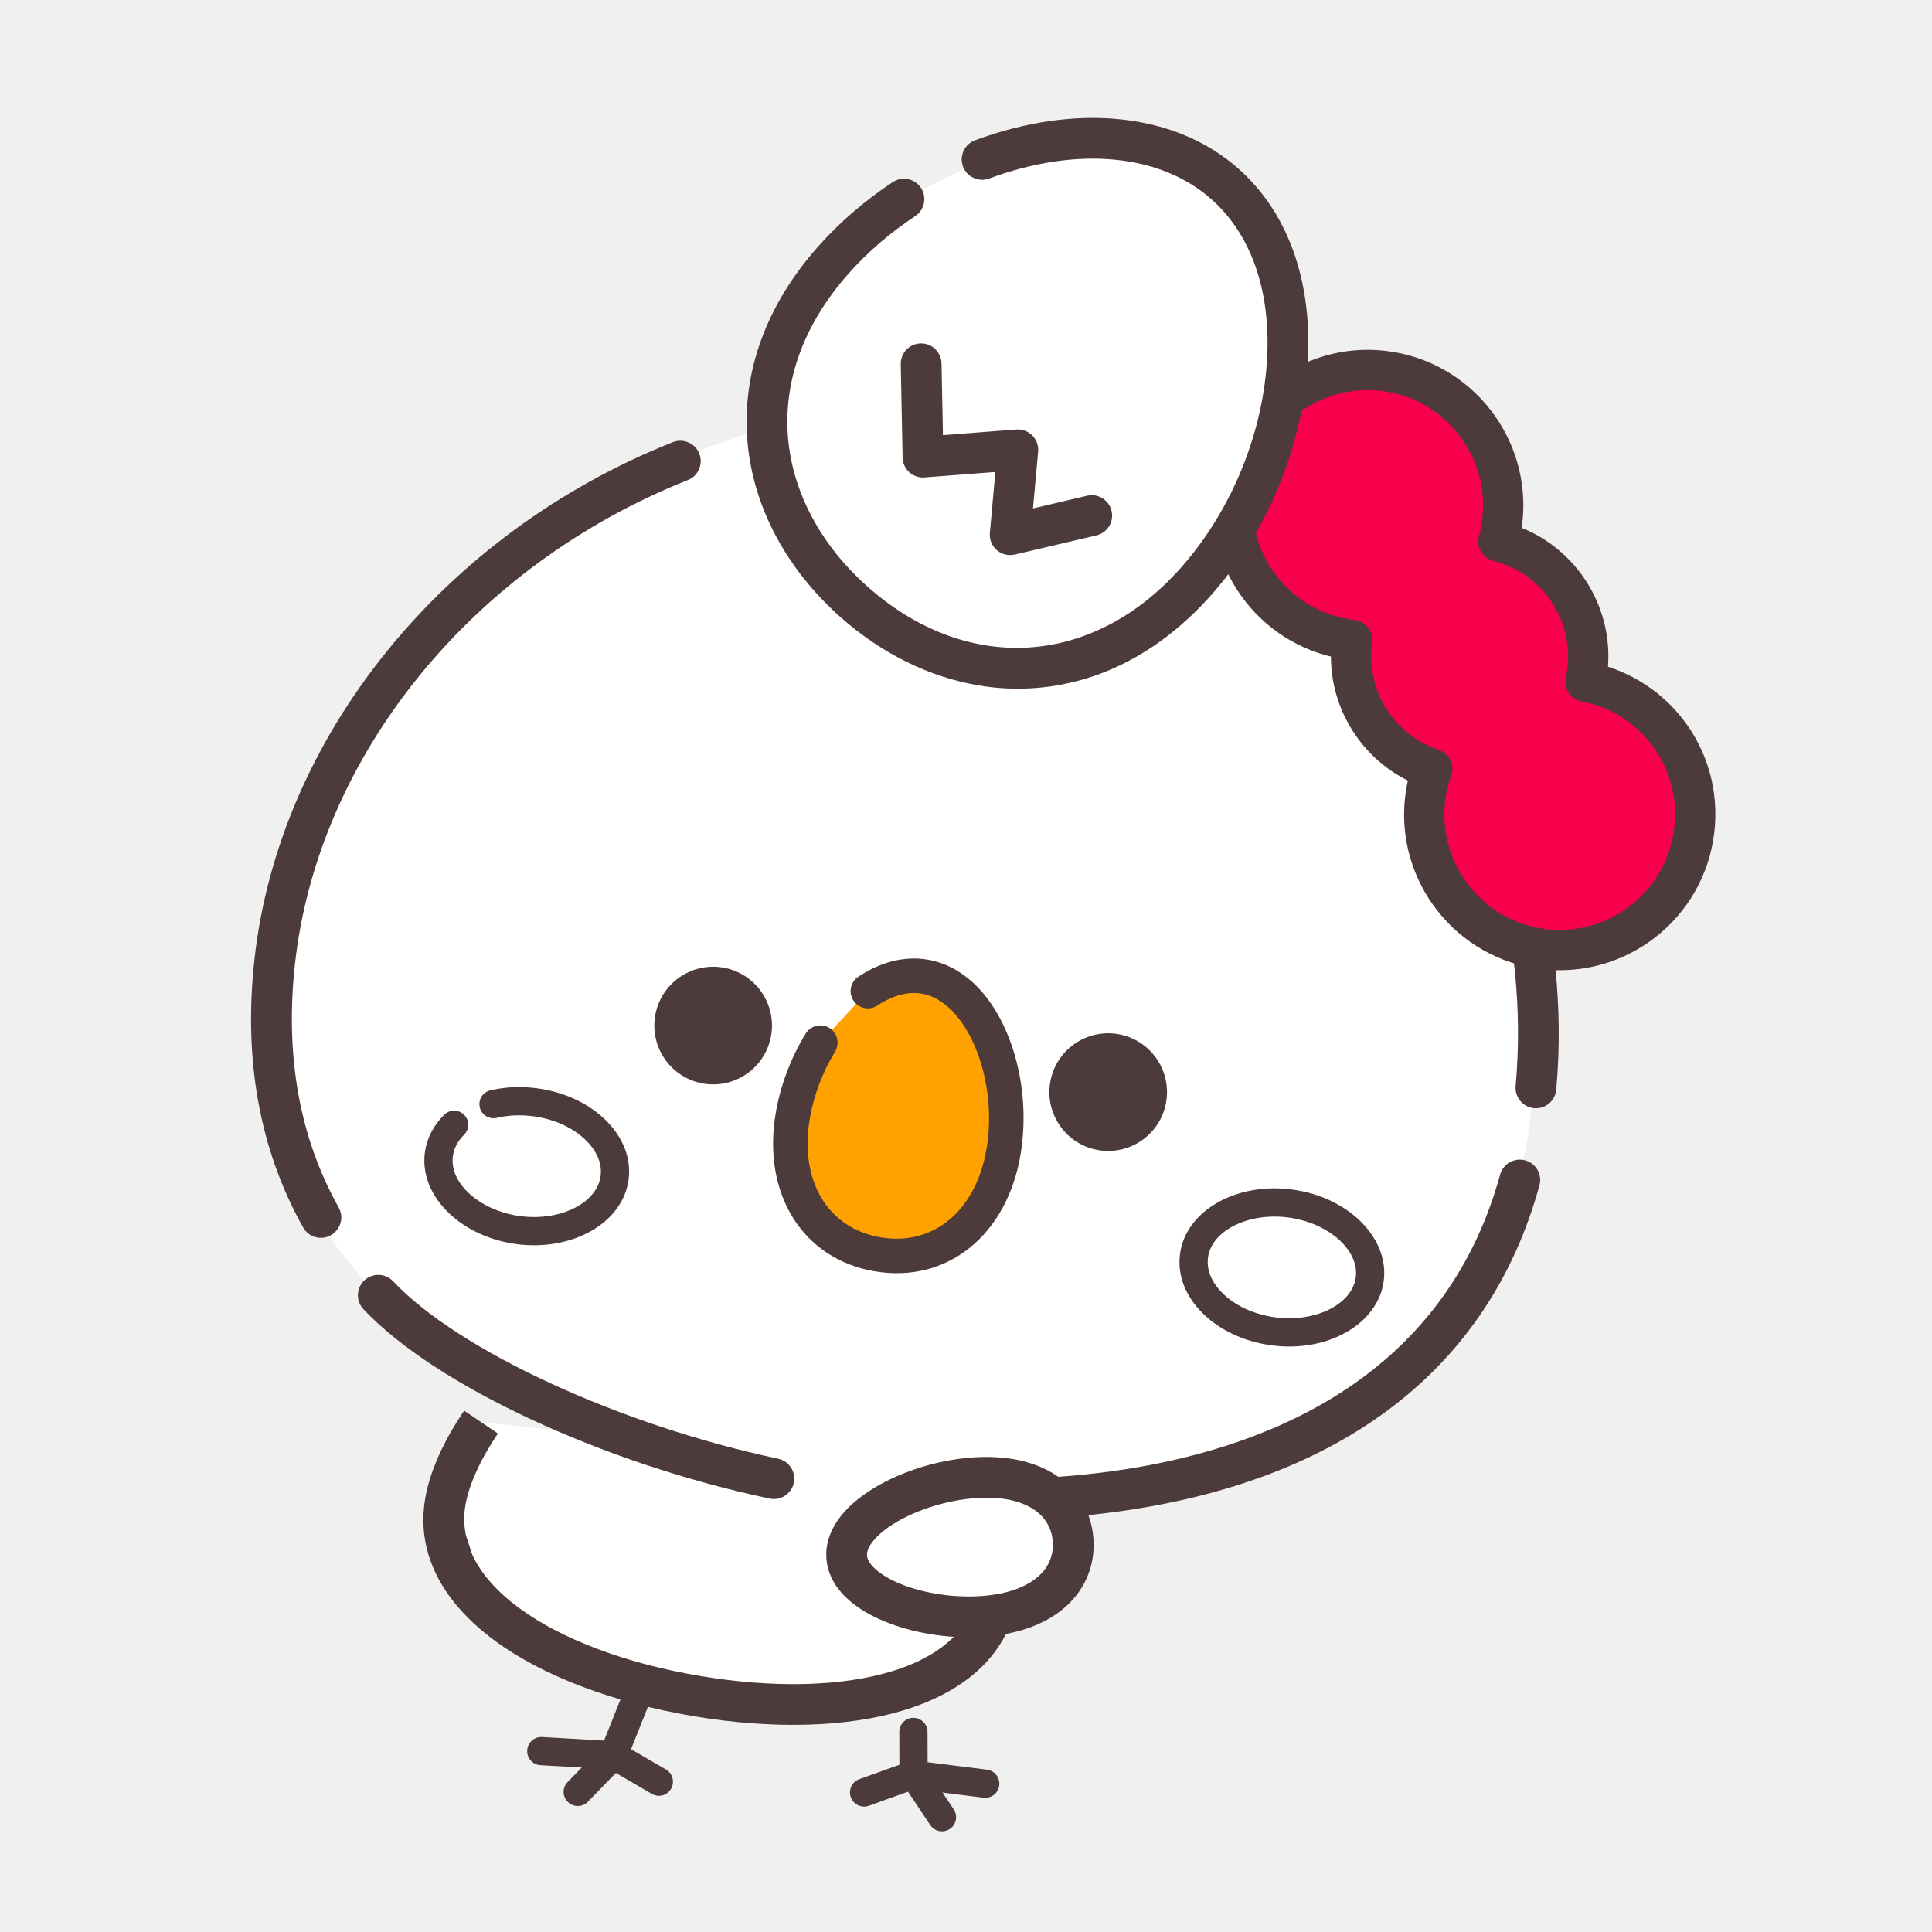
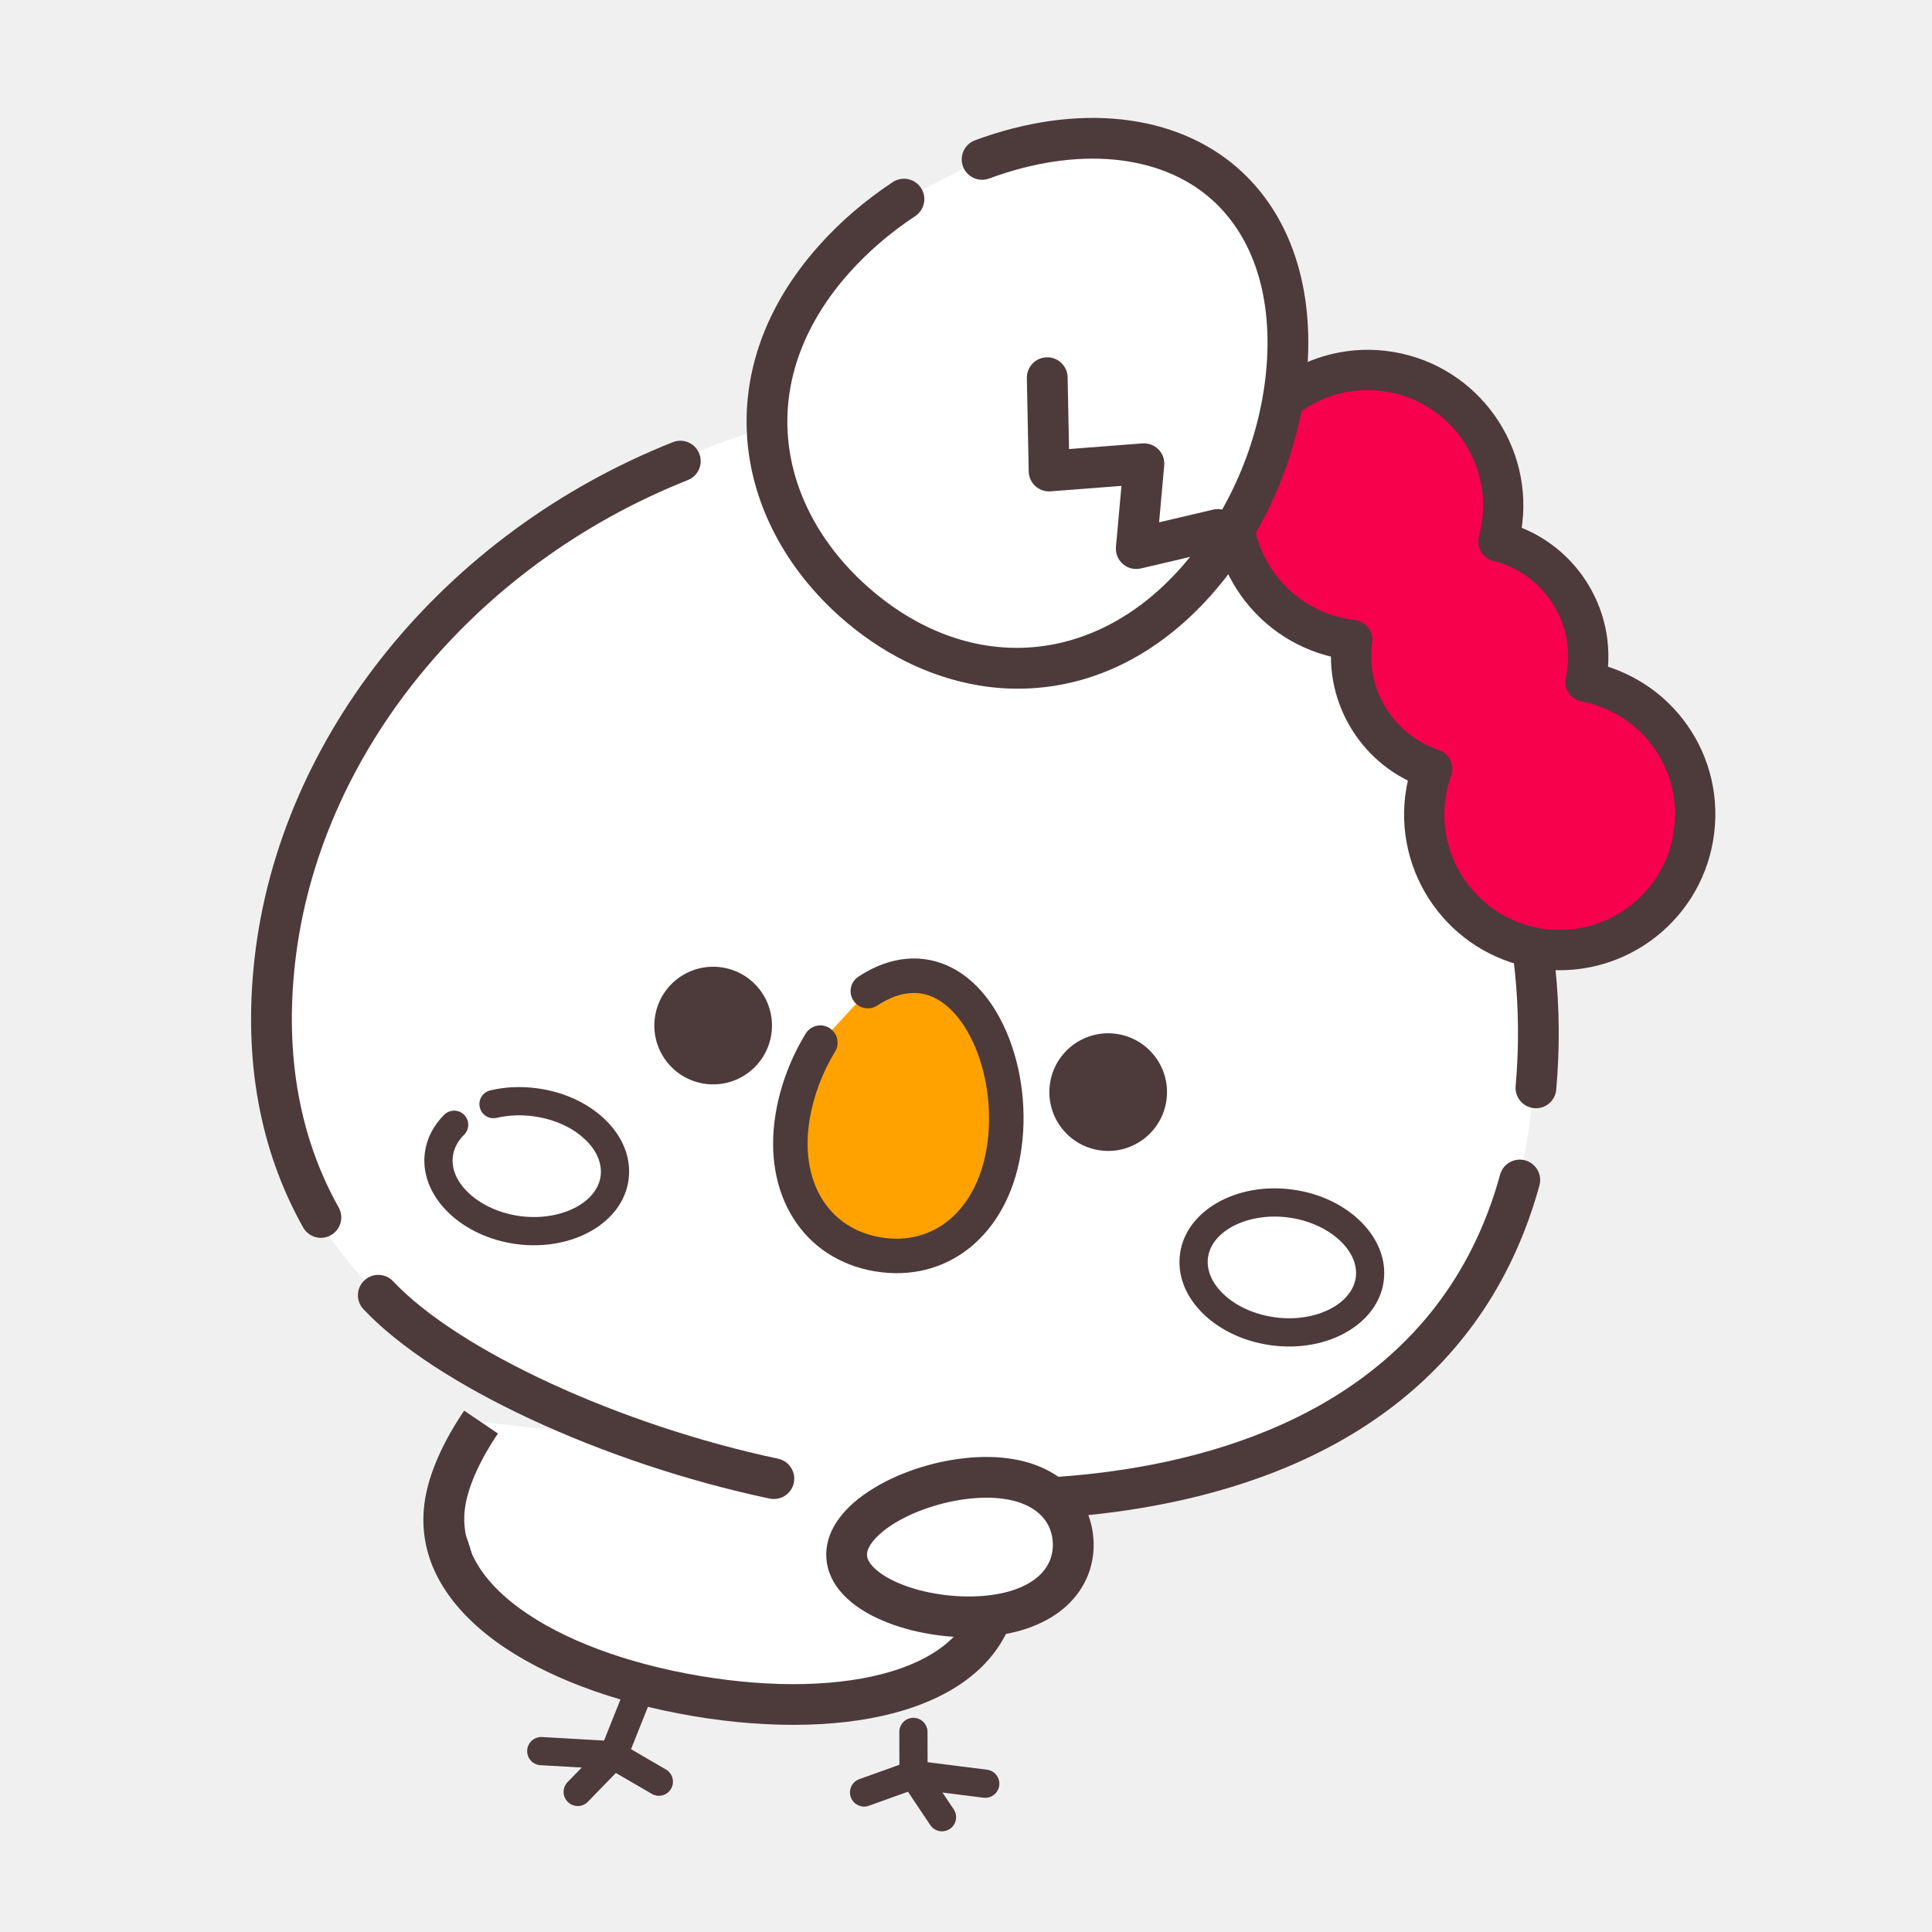
<svg xmlns="http://www.w3.org/2000/svg" width="240" height="240" viewBox="0 0 240 240" fill="none">
-   <g clip-path="url(#clip0_3187_1355)">
-     <path d="M121.769 183.533C123.772 189.025 124.552 194.303 123.908 198.132C121.924 209.905 105.467 213.874 86.524 210.682C67.58 207.491 53.332 198.35 55.315 186.576C55.811 183.632 57.381 180.16 59.759 176.651" fill="white" />
-     <path d="M86.103 213.179C76.195 211.51 67.486 208.213 61.578 203.893C54.735 198.887 51.706 192.758 52.818 186.16C53.371 182.873 55.045 179.098 57.662 175.237L61.853 178.078C59.673 181.295 58.238 184.466 57.81 187.005C57.272 190.199 58.007 195.013 64.564 199.81C69.849 203.672 77.795 206.649 86.939 208.19C96.084 209.73 104.57 209.522 110.825 207.603C118.592 205.219 120.864 200.912 121.402 197.718C121.971 194.342 121.234 189.487 119.379 184.405L124.137 182.671C126.311 188.64 127.115 194.283 126.395 198.559C125.283 205.157 120.413 209.96 112.308 212.443C105.314 214.589 96.002 214.851 86.094 213.182L86.103 213.179Z" fill="#4D3A3B" />
-     <path d="M113.472 215.146L113.486 220.456L117.022 225.741" fill="white" />
-     <path d="M116.73 227.47C116.271 227.393 115.842 227.132 115.563 226.717L112.028 221.431C111.836 221.143 111.732 220.809 111.731 220.46L111.716 215.151C111.715 214.181 112.497 213.396 113.462 213.394C114.428 213.393 115.217 214.175 115.219 215.14L115.234 219.921L118.476 224.765C119.013 225.568 118.798 226.657 117.994 227.195C117.606 227.454 117.155 227.538 116.727 227.466L116.73 227.47Z" fill="#4D3A3B" />
+   <g clip-path="url(#clip0_3227_609)">
+     <path d="M121.769 183.533C123.772 189.025 124.553 194.304 123.908 198.132C121.924 209.906 105.467 213.874 86.524 210.683C67.58 207.491 53.332 198.35 55.315 186.577C55.811 183.632 57.382 180.16 59.759 176.651" fill="white" />
+     <path d="M86.103 213.179C76.195 211.51 67.486 208.213 61.578 203.893C54.735 198.887 51.706 192.758 52.818 186.16C53.371 182.873 55.045 179.098 57.662 175.237L61.853 178.078C59.673 181.295 58.238 184.466 57.81 187.005C57.272 190.199 58.007 195.013 64.564 199.81C69.849 203.672 77.795 206.649 86.939 208.19C96.084 209.73 104.57 209.522 110.825 207.603C118.592 205.219 120.864 200.912 121.402 197.718C121.971 194.342 121.234 189.487 119.379 184.405L124.137 182.671C126.311 188.64 127.115 194.283 126.395 198.559C125.283 205.157 120.413 209.96 112.309 212.443C105.314 214.589 96.002 214.851 86.094 213.182L86.103 213.179Z" fill="#4D3A3B" />
+     <path d="M113.471 215.146L113.486 220.456L117.021 225.741" fill="white" />
+     <path d="M116.73 227.47C116.27 227.393 115.842 227.132 115.563 226.717L112.028 221.431C111.836 221.143 111.732 220.809 111.731 220.46L111.716 215.151C111.715 214.181 112.496 213.396 113.462 213.394C114.427 213.393 115.217 214.175 115.218 215.14L115.234 219.921L118.475 224.765C119.013 225.568 118.797 226.657 117.994 227.195C117.606 227.454 117.155 227.538 116.727 227.466L116.73 227.47Z" fill="#4D3A3B" />
    <path d="M107.338 222.664L113.486 220.456L122.389 221.575" fill="white" />
-     <path d="M107.047 224.393C106.443 224.292 105.909 223.873 105.689 223.255C105.362 222.343 105.835 221.342 106.747 221.015L112.895 218.806C113.154 218.714 113.432 218.68 113.706 218.719L122.61 219.838C123.559 219.958 124.252 220.836 124.13 221.796C124.008 222.757 123.132 223.439 122.172 223.317L113.684 222.251L107.933 224.318C107.638 224.425 107.338 224.447 107.05 224.398L107.047 224.393Z" fill="#4D3A3B" />
-     <path d="M79.438 209.928L76.201 218.042L71.769 222.598" fill="white" />
-     <path d="M71.474 224.327C71.135 224.27 70.809 224.111 70.544 223.854C69.848 223.18 69.835 222.068 70.509 221.377L74.699 217.068L77.81 209.278C78.17 208.377 79.189 207.94 80.089 208.3C80.99 208.66 81.427 209.679 81.068 210.575L77.83 218.689C77.746 218.903 77.617 219.098 77.457 219.263L73.024 223.823C72.607 224.254 72.023 224.42 71.477 224.328L71.474 224.327Z" fill="#4D3A3B" />
-     <path d="M81.847 221.325L76.2 218.042L67.239 217.53" fill="white" />
-     <path d="M81.557 223.054C81.354 223.019 81.153 222.95 80.968 222.838L75.682 219.765L67.141 219.279C66.173 219.224 65.436 218.395 65.49 217.431C65.545 216.463 66.374 215.726 67.338 215.78L76.299 216.292C76.573 216.306 76.844 216.388 77.081 216.528L82.727 219.814C83.562 220.299 83.846 221.373 83.361 222.212C82.983 222.861 82.252 223.179 81.555 223.061L81.557 223.054Z" fill="#4D3A3B" />
-     <path d="M58.649 193.151C58.649 193.151 57.943 190.613 57.598 190.258L55.893 190.443L57.036 193.191L58.649 193.151V193.151Z" fill="#4D3A3B" />
-     <path d="M189.723 141.509C183.548 178.165 141.531 191.329 100.146 184.357C58.762 177.385 27.953 156.086 34.13 119.426C40.306 82.766 81.126 44.636 122.51 51.608C163.895 58.58 195.899 104.848 189.723 141.509Z" fill="white" />
-     <path d="M190.376 137.633C189.087 137.416 188.16 136.239 188.279 134.913C189.963 115.904 184.347 97.082 172.456 81.91C160.262 66.35 142.771 56.583 123.207 54.409C117.381 53.76 111.444 53.793 105.553 54.502C104.167 54.669 102.904 53.68 102.737 52.294C102.57 50.904 103.559 49.645 104.949 49.478C111.225 48.721 117.554 48.69 123.766 49.38C144.694 51.704 163.4 62.153 176.442 78.793C182.642 86.706 187.267 95.608 190.187 105.256C193.164 115.093 194.221 125.224 193.322 135.362C193.199 136.755 191.968 137.785 190.576 137.659C190.509 137.652 190.442 137.644 190.376 137.633V137.633Z" fill="#4D3A3B" />
-     <path d="M39.444 153.732C38.716 153.609 38.046 153.168 37.654 152.473C32.255 142.844 30.223 131.632 31.613 119.146C34.694 91.448 55.092 66.244 83.581 54.93C84.881 54.416 86.352 55.049 86.866 56.349C87.38 57.649 86.748 59.12 85.448 59.634C58.677 70.264 39.521 93.844 36.646 119.705C35.377 131.114 37.204 141.307 42.072 149.997C42.756 151.218 42.32 152.759 41.099 153.442C40.578 153.735 39.994 153.825 39.441 153.731L39.444 153.732Z" fill="#4D3A3B" />
-     <path d="M196.957 84.684C197.008 84.453 197.054 84.224 197.094 83.987C198.38 76.357 193.521 69.086 186.132 67.249C186.28 66.705 186.406 66.149 186.501 65.581C188.043 56.432 181.854 47.732 172.702 46.19C163.55 44.648 154.853 50.837 153.311 59.989C151.769 69.142 157.958 77.838 167.111 79.38C167.399 79.428 167.688 79.469 167.975 79.502C166.983 86.604 171.268 93.313 177.913 95.518C177.582 96.44 177.324 97.402 177.156 98.399C175.615 107.547 181.803 116.248 190.955 117.789C200.108 119.331 208.804 113.142 210.346 103.99C211.888 94.838 205.882 86.412 196.961 84.681L196.957 84.684Z" fill="#F7004C" />
-     <path d="M196.957 84.684C197.008 84.453 197.054 84.224 197.094 83.987C198.38 76.357 193.521 69.086 186.132 67.249C186.28 66.705 186.406 66.149 186.501 65.581C188.043 56.432 181.854 47.732 172.702 46.19C163.55 44.648 154.853 50.837 153.311 59.989C151.769 69.142 157.958 77.838 167.111 79.38C167.399 79.428 167.688 79.469 167.975 79.502C166.983 86.604 171.268 93.313 177.913 95.518C177.582 96.44 177.324 97.402 177.156 98.399C175.615 107.547 181.803 116.248 190.955 117.789C200.108 119.331 208.804 113.142 210.346 103.99C211.888 94.838 205.882 86.412 196.961 84.681L196.957 84.684Z" stroke="#4D3A3B" stroke-width="5" stroke-linecap="round" stroke-linejoin="round" />
-     <path d="M122.005 19.801C132.884 15.775 144.609 16.12 152.202 22.882C164.618 33.933 161.291 57.94 148.549 72.259C135.808 86.578 118.475 85.785 106.054 74.733C93.637 63.681 90.839 46.556 103.581 32.238C106.119 29.389 109.08 26.864 112.294 24.734" fill="white" />
-     <path d="M121.548 85.137C115.445 84.109 109.497 81.184 104.37 76.624C97.655 70.646 93.569 62.945 92.86 54.935C92.098 46.332 95.153 37.903 101.689 30.557C104.328 27.589 107.428 24.923 110.896 22.624C112.063 21.851 113.631 22.171 114.404 23.339C115.176 24.506 114.856 26.075 113.689 26.847C110.583 28.903 107.819 31.281 105.468 33.921C99.881 40.197 97.264 47.31 97.902 54.487C98.496 61.207 101.987 67.727 107.735 72.841C120.05 83.803 135.691 82.894 146.654 70.574C152.563 63.935 156.44 55.016 157.285 46.103C158.149 37.005 155.745 29.426 150.513 24.772C144.139 19.1 133.809 18.129 122.878 22.175C121.567 22.659 120.11 21.989 119.626 20.678C119.142 19.367 119.812 17.91 121.123 17.426C133.84 12.719 146.088 14.05 153.882 20.99C160.35 26.746 163.348 35.838 162.327 46.584C161.378 56.541 157.047 66.513 150.436 73.943C143.9 81.288 135.879 85.296 127.247 85.54C125.344 85.592 123.436 85.459 121.543 85.14L121.548 85.137Z" fill="#4D3A3B" />
-     <path d="M114.426 45.195L114.656 56.789L126.432 55.881L125.484 66.427L135.617 64.053" fill="white" />
-     <path d="M125.064 68.924C124.612 68.848 124.181 68.647 123.825 68.339C123.21 67.806 122.891 67.012 122.964 66.199L123.646 58.632L114.852 59.309C114.158 59.365 113.473 59.129 112.955 58.661C112.437 58.194 112.139 57.535 112.125 56.835L111.895 45.242C111.867 43.843 112.978 42.688 114.377 42.66C115.776 42.631 116.93 43.743 116.959 45.141L117.135 54.055L126.241 53.354C126.983 53.298 127.715 53.57 128.238 54.099C128.762 54.627 129.027 55.361 128.958 56.102L128.322 63.157L135.04 61.581C136.4 61.261 137.763 62.108 138.083 63.467C138.403 64.827 137.556 66.19 136.196 66.51L126.068 68.885C125.735 68.961 125.396 68.972 125.069 68.917L125.064 68.924Z" fill="#4D3A3B" />
-     <path d="M107.804 123.118C110.04 121.636 112.464 120.919 114.855 121.322C122.087 122.54 126.264 133.529 124.659 143.055C123.054 152.582 116.276 157.039 109.043 155.82C101.811 154.602 96.867 148.17 98.472 138.643C99.015 135.419 100.241 132.253 101.903 129.521" fill="#FFA200" />
-     <path d="M108.691 157.933C99.737 156.424 94.666 148.345 96.36 138.289C96.936 134.869 98.221 131.453 100.075 128.409C100.69 127.399 102.01 127.077 103.02 127.691C104.03 128.306 104.352 129.626 103.734 130.635C102.161 133.218 101.073 136.111 100.586 139C99.29 146.692 102.833 152.6 109.403 153.707C115.973 154.814 121.257 150.389 122.552 142.701C124.033 133.911 120.045 124.367 114.503 123.434C112.33 123.068 110.305 124.032 108.992 124.905C108.005 125.559 106.676 125.291 106.022 124.304C105.367 123.317 105.635 121.988 106.622 121.333C109.432 119.467 112.403 118.734 115.215 119.208C119.367 119.908 122.86 123.111 125.046 128.23C127.003 132.805 127.632 138.338 126.778 143.409C125.083 153.469 117.646 159.437 108.692 157.929L108.691 157.933Z" fill="#4D3A3B" />
-     <path d="M136.449 142.871C140.429 143.541 144.198 140.859 144.868 136.879C145.539 132.9 142.856 129.131 138.877 128.46C134.898 127.79 131.128 130.472 130.458 134.452C129.788 138.431 132.47 142.2 136.449 142.871Z" fill="#4D3A3B" />
-     <path d="M87.377 134.603C91.356 135.274 95.125 132.591 95.796 128.612C96.466 124.633 93.784 120.864 89.804 120.193C85.825 119.523 82.056 122.205 81.385 126.185C80.715 130.164 83.397 133.933 87.377 134.603Z" fill="#4D3A3B" />
-     <path d="M63.574 154.457C56.886 153.33 52.084 148.36 52.779 143.17C53.011 141.431 53.841 139.808 55.179 138.48C55.866 137.798 56.975 137.801 57.657 138.485C58.338 139.172 58.336 140.281 57.652 140.963C56.858 141.754 56.386 142.652 56.257 143.636C55.807 146.996 59.63 150.404 64.601 151.069C69.575 151.735 74.16 149.459 74.61 146.099C74.819 144.548 74.138 142.935 72.691 141.558C71.097 140.036 68.811 139.01 66.261 138.668C64.707 138.459 63.133 138.526 61.707 138.862C60.764 139.084 59.821 138.501 59.599 137.558C59.378 136.616 59.961 135.673 60.904 135.451C62.768 135.012 64.725 134.925 66.726 135.194C70.008 135.635 72.984 136.993 75.109 139.021C77.386 141.195 78.442 143.872 78.08 146.563C77.366 151.898 71.108 155.477 64.132 154.543C63.944 154.519 63.757 154.487 63.57 154.456L63.574 154.457Z" fill="#4D3A3B" />
-     <path d="M111.803 188.415C110.529 188.201 109.606 187.048 109.702 185.738C109.801 184.345 111.015 183.296 112.412 183.395C116.029 183.656 119.612 183.783 123.059 183.771C128.264 183.755 133.291 183.42 138.001 182.78C156.115 180.312 179.21 171.915 186.35 145.915C186.721 144.567 188.116 143.773 189.464 144.144C190.811 144.515 191.606 145.907 191.235 147.254C185.001 169.943 166.831 183.964 138.686 187.797C133.758 188.469 128.509 188.819 123.078 188.837C119.504 188.848 115.793 188.719 112.05 188.445C111.967 188.439 111.889 188.43 111.811 188.417L111.803 188.415Z" fill="#4D3A3B" />
-     <path d="M95.711 186.177C95.676 186.171 95.641 186.165 95.606 186.159C74.781 181.746 54.03 172.074 45.15 162.636C44.192 161.617 44.242 160.015 45.26 159.058C46.279 158.1 47.88 158.149 48.838 159.168C56.95 167.788 77.061 177.055 96.656 181.205C98.025 181.496 98.896 182.84 98.61 184.206C98.33 185.537 97.047 186.402 95.715 186.177L95.711 186.177Z" fill="#4D3A3B" />
-     <path d="M157.371 167.034C154.318 166.52 151.56 165.202 149.559 163.291C147.282 161.117 146.227 158.44 146.588 155.75C147.302 150.415 153.561 146.835 160.536 147.77C167.513 148.701 172.608 153.809 171.89 159.143C171.175 164.478 164.917 168.057 157.941 167.122C157.749 167.098 157.557 167.07 157.37 167.038L157.371 167.034ZM160.509 151.31C160.365 151.286 160.221 151.261 160.071 151.244C155.097 150.579 150.512 152.854 150.062 156.215C149.853 157.766 150.534 159.378 151.981 160.755C153.575 162.278 155.858 163.299 158.411 163.645C163.385 164.311 167.97 162.035 168.42 158.675C168.857 155.412 165.268 152.112 160.509 151.31V151.31Z" fill="#4D3A3B" />
-     <path d="M120.904 183.58C113.139 184.17 104.818 188.676 105.18 193.423C105.541 198.174 114.447 201.369 122.213 200.778C129.978 200.188 133.665 196.035 133.304 191.288C132.943 186.537 128.674 182.99 120.908 183.581L120.904 183.58Z" fill="white" />
-     <path d="M115.438 202.973C113.511 202.649 111.647 202.134 109.964 201.45C105.496 199.632 102.9 196.852 102.656 193.615C102.412 190.381 104.556 187.238 108.701 184.768C112.116 182.728 116.498 181.376 120.717 181.057C124.956 180.734 128.616 181.523 131.299 183.336C133.978 185.146 135.584 187.903 135.826 191.1C136.069 194.297 134.896 197.268 132.52 199.459C130.139 201.657 126.643 202.986 122.403 203.31C120.111 203.484 117.728 203.363 115.438 202.977L115.438 202.973ZM125.002 186.241C123.834 186.044 122.52 185.995 121.095 186.107C117.684 186.366 114.017 187.494 111.292 189.118C109.026 190.47 107.616 192.087 107.703 193.235C107.79 194.383 109.427 195.769 111.871 196.761C114.81 197.957 118.604 198.516 122.016 198.258C125.108 198.022 127.55 197.152 129.082 195.735C130.315 194.597 130.899 193.126 130.772 191.482C130.648 189.835 129.845 188.471 128.457 187.532C127.526 186.902 126.361 186.47 124.998 186.24L125.002 186.241Z" fill="#4D3A3B" />
+     <path d="M107.047 224.393C106.443 224.292 105.909 223.873 105.689 223.255C105.362 222.343 105.835 221.341 106.747 221.014L112.895 218.806C113.155 218.713 113.433 218.68 113.706 218.718L122.61 219.838C123.559 219.958 124.252 220.835 124.13 221.796C124.008 222.757 123.133 223.438 122.172 223.317L113.684 222.251L107.933 224.318C107.639 224.425 107.339 224.446 107.05 224.398L107.047 224.393Z" fill="#4D3A3B" />
+     <path d="M79.438 209.928L76.201 218.042L71.768 222.598" fill="white" />
+     <path d="M71.473 224.327C71.135 224.27 70.809 224.111 70.544 223.854C69.848 223.18 69.835 222.068 70.508 221.377L74.699 217.068L77.81 209.278C78.17 208.377 79.188 207.94 80.089 208.3C80.99 208.66 81.427 209.679 81.067 210.575L77.83 218.689C77.746 218.903 77.617 219.098 77.457 219.263L73.024 223.823C72.607 224.254 72.022 224.42 71.477 224.328L71.473 224.327Z" fill="#4D3A3B" />
+     <path d="M81.847 221.324L76.201 218.042L67.239 217.53" fill="white" />
+     <path d="M81.556 223.054C81.354 223.019 81.153 222.95 80.968 222.838L75.682 219.765L67.141 219.279C66.173 219.224 65.435 218.395 65.49 217.431C65.545 216.463 66.374 215.726 67.338 215.78L76.299 216.292C76.573 216.306 76.844 216.388 77.081 216.528L82.727 219.814C83.562 220.299 83.846 221.373 83.36 222.212C82.983 222.861 82.252 223.179 81.555 223.061L81.556 223.054Z" fill="#4D3A3B" />
+     <path d="M58.649 193.151C58.649 193.151 57.943 190.613 57.598 190.258L55.893 190.443L57.036 193.191L58.649 193.151Z" fill="#4D3A3B" />
+     <path d="M189.723 141.508C183.548 178.165 141.531 191.329 100.146 184.357C58.762 177.385 27.953 156.086 34.13 119.426C40.306 82.765 81.126 44.636 122.51 51.608C163.895 58.58 195.899 104.848 189.723 141.508Z" fill="white" />
+     <path d="M190.376 137.633C189.087 137.416 188.16 136.238 188.279 134.913C189.963 115.903 184.347 97.082 172.456 81.91C160.262 66.35 142.771 56.583 123.207 54.408C117.381 53.759 111.444 53.792 105.553 54.502C104.167 54.669 102.904 53.679 102.737 52.294C102.57 50.904 103.559 49.645 104.949 49.478C111.225 48.721 117.554 48.69 123.766 49.38C144.694 51.704 163.4 62.153 176.442 78.793C182.642 86.706 187.267 95.608 190.187 105.255C193.164 115.093 194.221 125.224 193.322 135.362C193.199 136.755 191.968 137.785 190.576 137.659C190.509 137.651 190.442 137.644 190.376 137.633Z" fill="#4D3A3B" />
+     <path d="M39.444 153.732C38.716 153.61 38.045 153.168 37.654 152.473C32.255 142.845 30.223 131.632 31.613 119.146C34.693 91.448 55.092 66.244 83.581 54.93C84.881 54.416 86.352 55.049 86.866 56.349C87.38 57.649 86.748 59.121 85.448 59.635C58.676 70.264 39.52 93.844 36.646 119.706C35.376 131.115 37.204 141.307 42.072 149.998C42.755 151.218 42.32 152.759 41.099 153.442C40.577 153.735 39.993 153.825 39.44 153.732L39.444 153.732Z" fill="#4D3A3B" />
+     <path d="M196.957 84.684C197.008 84.452 197.055 84.224 197.095 83.986C198.38 76.357 193.521 69.086 186.133 67.248C186.28 66.704 186.406 66.149 186.502 65.58C188.043 56.432 181.855 47.731 172.702 46.19C163.55 44.648 154.853 50.837 153.311 59.989C151.77 69.141 157.958 77.838 167.111 79.38C167.399 79.428 167.689 79.469 167.976 79.501C166.983 86.604 171.268 93.313 177.914 95.518C177.582 96.439 177.324 97.401 177.156 98.398C175.615 107.547 181.803 116.247 190.955 117.789C200.108 119.331 208.804 113.142 210.346 103.99C211.888 94.837 205.882 86.412 196.962 84.681L196.957 84.684Z" fill="#F7004C" />
+     <path d="M196.957 84.684C197.008 84.452 197.055 84.224 197.095 83.986C198.38 76.357 193.521 69.086 186.133 67.248C186.28 66.704 186.406 66.149 186.502 65.58C188.043 56.432 181.855 47.731 172.702 46.19C163.55 44.648 154.853 50.837 153.311 59.989C151.77 69.141 157.958 77.838 167.111 79.38C167.399 79.428 167.689 79.469 167.976 79.501C166.983 86.604 171.268 93.313 177.914 95.518C177.582 96.439 177.324 97.401 177.156 98.398C175.615 107.547 181.803 116.247 190.955 117.789C200.108 119.331 208.804 113.142 210.346 103.99C211.888 94.837 205.882 86.412 196.962 84.681L196.957 84.684Z" stroke="#4D3A3B" stroke-width="5" stroke-linecap="round" stroke-linejoin="round" />
+     <path d="M122.005 19.802C132.884 15.775 144.609 16.12 152.201 22.882C164.618 33.934 161.291 57.941 148.549 72.26C135.808 86.579 118.475 85.785 106.054 74.733C93.637 63.682 90.839 46.557 103.58 32.238C106.119 29.39 109.08 26.864 112.294 24.734" fill="white" />
+     <path d="M121.547 85.137C115.444 84.109 109.497 81.184 104.369 76.624C97.654 70.646 93.569 62.945 92.86 54.935C92.098 46.332 95.152 37.903 101.689 30.557C104.327 27.589 107.428 24.924 110.895 22.624C112.063 21.851 113.631 22.172 114.403 23.339C115.176 24.507 114.856 26.075 113.688 26.847C110.582 28.903 107.819 31.282 105.467 33.921C99.88 40.197 97.264 47.31 97.902 54.487C98.496 61.208 101.987 67.728 107.734 72.841C120.05 83.803 135.691 82.894 146.654 70.574C152.563 63.936 156.44 55.017 157.285 46.103C158.149 37.005 155.745 29.427 150.513 24.772C144.139 19.101 133.809 18.129 122.878 22.175C121.567 22.66 120.11 21.989 119.626 20.678C119.142 19.367 119.812 17.91 121.123 17.426C133.839 12.719 146.087 14.05 153.882 20.99C160.35 26.746 163.348 35.838 162.327 46.584C161.378 56.541 157.047 66.514 150.436 73.943C143.9 81.289 135.879 85.296 127.247 85.54C125.344 85.592 123.436 85.459 121.543 85.14L121.547 85.137Z" fill="#4D3A3B" />
+     <path d="M130.091 46.923L130.321 58.516L142.097 57.608L141.149 68.155L151.282 65.78" fill="white" />
+     <path d="M140.729 70.651C140.277 70.575 139.846 70.374 139.49 70.066C138.874 69.533 138.556 68.739 138.629 67.926L139.311 60.359L130.517 61.036C129.823 61.092 129.138 60.856 128.62 60.388C128.102 59.92 127.804 59.262 127.79 58.562L127.56 46.969C127.532 45.57 128.643 44.416 130.042 44.387C131.441 44.358 132.595 45.47 132.624 46.868L132.8 55.782L141.906 55.081C142.648 55.026 143.38 55.297 143.903 55.826C144.427 56.355 144.692 57.088 144.623 57.83L143.987 64.884L150.705 63.308C152.065 62.988 153.428 63.835 153.748 65.194C154.067 66.554 153.221 67.917 151.861 68.237L141.733 70.612C141.4 70.688 141.061 70.699 140.734 70.644L140.729 70.651Z" fill="#4D3A3B" />
+     <path d="M107.804 123.117C110.04 121.636 112.464 120.918 114.855 121.321C122.087 122.54 126.264 133.529 124.659 143.055C123.054 152.581 116.275 157.039 109.043 155.82C101.811 154.602 96.867 148.17 98.471 138.643C99.015 135.418 100.241 132.253 101.903 129.521" fill="#FFA200" />
+     <path d="M108.691 157.932C99.738 156.424 94.666 148.344 96.361 138.288C96.936 134.869 98.221 131.452 100.076 128.409C100.69 127.399 102.01 127.076 103.02 127.691C104.03 128.306 104.352 129.626 103.734 130.635C102.161 133.218 101.073 136.11 100.586 139C99.29 146.692 102.833 152.6 109.403 153.707C115.973 154.814 121.257 150.389 122.552 142.701C124.033 133.91 120.045 124.367 114.503 123.434C112.33 123.067 110.305 124.032 108.993 124.904C108.005 125.559 106.677 125.291 106.022 124.304C105.367 123.316 105.635 121.988 106.622 121.333C109.432 119.467 112.403 118.734 115.215 119.208C119.367 119.907 122.86 123.111 125.046 128.23C127.003 132.805 127.633 138.338 126.778 143.409C125.084 153.469 117.646 159.437 108.692 157.928L108.691 157.932Z" fill="#4D3A3B" />
+     <path d="M136.449 142.871C140.429 143.541 144.198 140.859 144.868 136.88C145.539 132.9 142.856 129.131 138.877 128.461C134.898 127.79 131.128 130.473 130.458 134.452C129.788 138.431 132.47 142.2 136.449 142.871Z" fill="#4D3A3B" />
+     <path d="M87.377 134.604C91.356 135.274 95.125 132.592 95.796 128.612C96.466 124.633 93.784 120.864 89.805 120.194C85.825 119.523 82.056 122.206 81.386 126.185C80.715 130.164 83.398 133.933 87.377 134.604Z" fill="#4D3A3B" />
+     <path d="M63.574 154.457C56.887 153.33 52.085 148.36 52.779 143.17C53.012 141.431 53.842 139.808 55.179 138.48C55.867 137.798 56.975 137.801 57.657 138.485C58.339 139.172 58.336 140.281 57.652 140.963C56.858 141.754 56.386 142.652 56.257 143.636C55.807 146.996 59.63 150.404 64.601 151.069C69.575 151.735 74.16 149.459 74.61 146.099C74.819 144.548 74.138 142.935 72.692 141.558C71.098 140.036 68.811 139.01 66.261 138.668C64.707 138.459 63.133 138.526 61.707 138.862C60.764 139.084 59.821 138.501 59.6 137.558C59.378 136.616 59.961 135.673 60.904 135.451C62.768 135.012 64.725 134.925 66.727 135.194C70.009 135.635 72.984 136.993 75.11 139.021C77.387 141.195 78.442 143.872 78.081 146.563C77.366 151.898 71.108 155.477 64.132 154.543C63.944 154.519 63.757 154.487 63.57 154.456L63.574 154.457Z" fill="#4D3A3B" />
+     <path d="M111.803 188.415C110.529 188.201 109.606 187.048 109.702 185.738C109.801 184.345 111.015 183.296 112.412 183.395C116.029 183.656 119.612 183.783 123.059 183.771C128.264 183.755 133.291 183.42 138.001 182.78C156.115 180.312 179.21 171.915 186.35 145.915C186.721 144.567 188.116 143.773 189.464 144.144C190.811 144.515 191.606 145.907 191.235 147.254C185.001 169.943 166.831 183.964 138.685 187.797C133.758 188.469 128.508 188.819 123.078 188.837C119.504 188.848 115.793 188.719 112.05 188.445C111.967 188.439 111.888 188.43 111.811 188.417L111.803 188.415Z" fill="#4D3A3B" />
+     <path d="M95.71 186.177C95.675 186.171 95.64 186.165 95.605 186.159C74.781 181.746 54.029 172.074 45.15 162.636C44.192 161.617 44.242 160.015 45.26 159.058C46.279 158.1 47.88 158.149 48.838 159.168C56.95 167.788 77.061 177.055 96.656 181.205C98.025 181.496 98.896 182.84 98.61 184.206C98.33 185.537 97.046 186.402 95.714 186.177L95.71 186.177Z" fill="#4D3A3B" />
+     <path d="M157.371 167.034C154.317 166.52 151.56 165.202 149.559 163.291C147.281 161.117 146.226 158.44 146.588 155.749C147.302 150.415 153.56 146.835 160.536 147.77C167.513 148.701 172.608 153.809 171.889 159.143C171.175 164.477 164.917 168.057 157.941 167.122C157.749 167.098 157.557 167.07 157.37 167.038L157.371 167.034ZM160.509 151.31C160.364 151.285 160.22 151.261 160.071 151.244C155.097 150.578 150.512 152.854 150.062 156.214C149.853 157.765 150.534 159.378 151.98 160.755C153.574 162.277 155.857 163.299 158.411 163.645C163.385 164.311 167.97 162.035 168.42 158.674C168.857 155.412 165.268 152.112 160.509 151.31Z" fill="#4D3A3B" />
+     <path d="M120.904 183.58C113.139 184.17 104.818 188.676 105.18 193.423C105.541 198.174 114.447 201.369 122.212 200.778C129.978 200.188 133.665 196.035 133.304 191.288C132.942 186.537 128.674 182.99 120.908 183.581L120.904 183.58Z" fill="white" />
+     <path d="M115.438 202.973C113.511 202.649 111.647 202.134 109.964 201.45C105.496 199.632 102.9 196.852 102.656 193.615C102.412 190.381 104.556 187.238 108.701 184.768C112.116 182.728 116.498 181.376 120.717 181.057C124.956 180.734 128.616 181.523 131.299 183.336C133.978 185.146 135.584 187.903 135.826 191.1C136.069 194.297 134.896 197.268 132.52 199.459C130.139 201.657 126.643 202.986 122.403 203.31C120.111 203.484 117.728 203.363 115.438 202.977L115.438 202.973ZM125.002 186.241C123.834 186.044 122.52 185.995 121.095 186.107C117.683 186.366 114.017 187.494 111.292 189.118C109.026 190.47 107.616 192.087 107.703 193.235C107.79 194.383 109.427 195.769 111.871 196.761C114.81 197.957 118.604 198.516 122.016 198.258C125.108 198.022 127.55 197.152 129.082 195.735C130.315 194.597 130.899 193.126 130.772 191.482C130.648 189.835 129.845 188.471 128.457 187.532C127.526 186.902 126.361 186.47 124.998 186.24L125.002 186.241Z" fill="#4D3A3B" />
  </g>
  <defs>
-     <clipPath id="clip0_3187_1355">
+     <clipPath id="clip0_3227_609">
      <rect width="240" height="240" fill="white" />
    </clipPath>
  </defs>
</svg>
